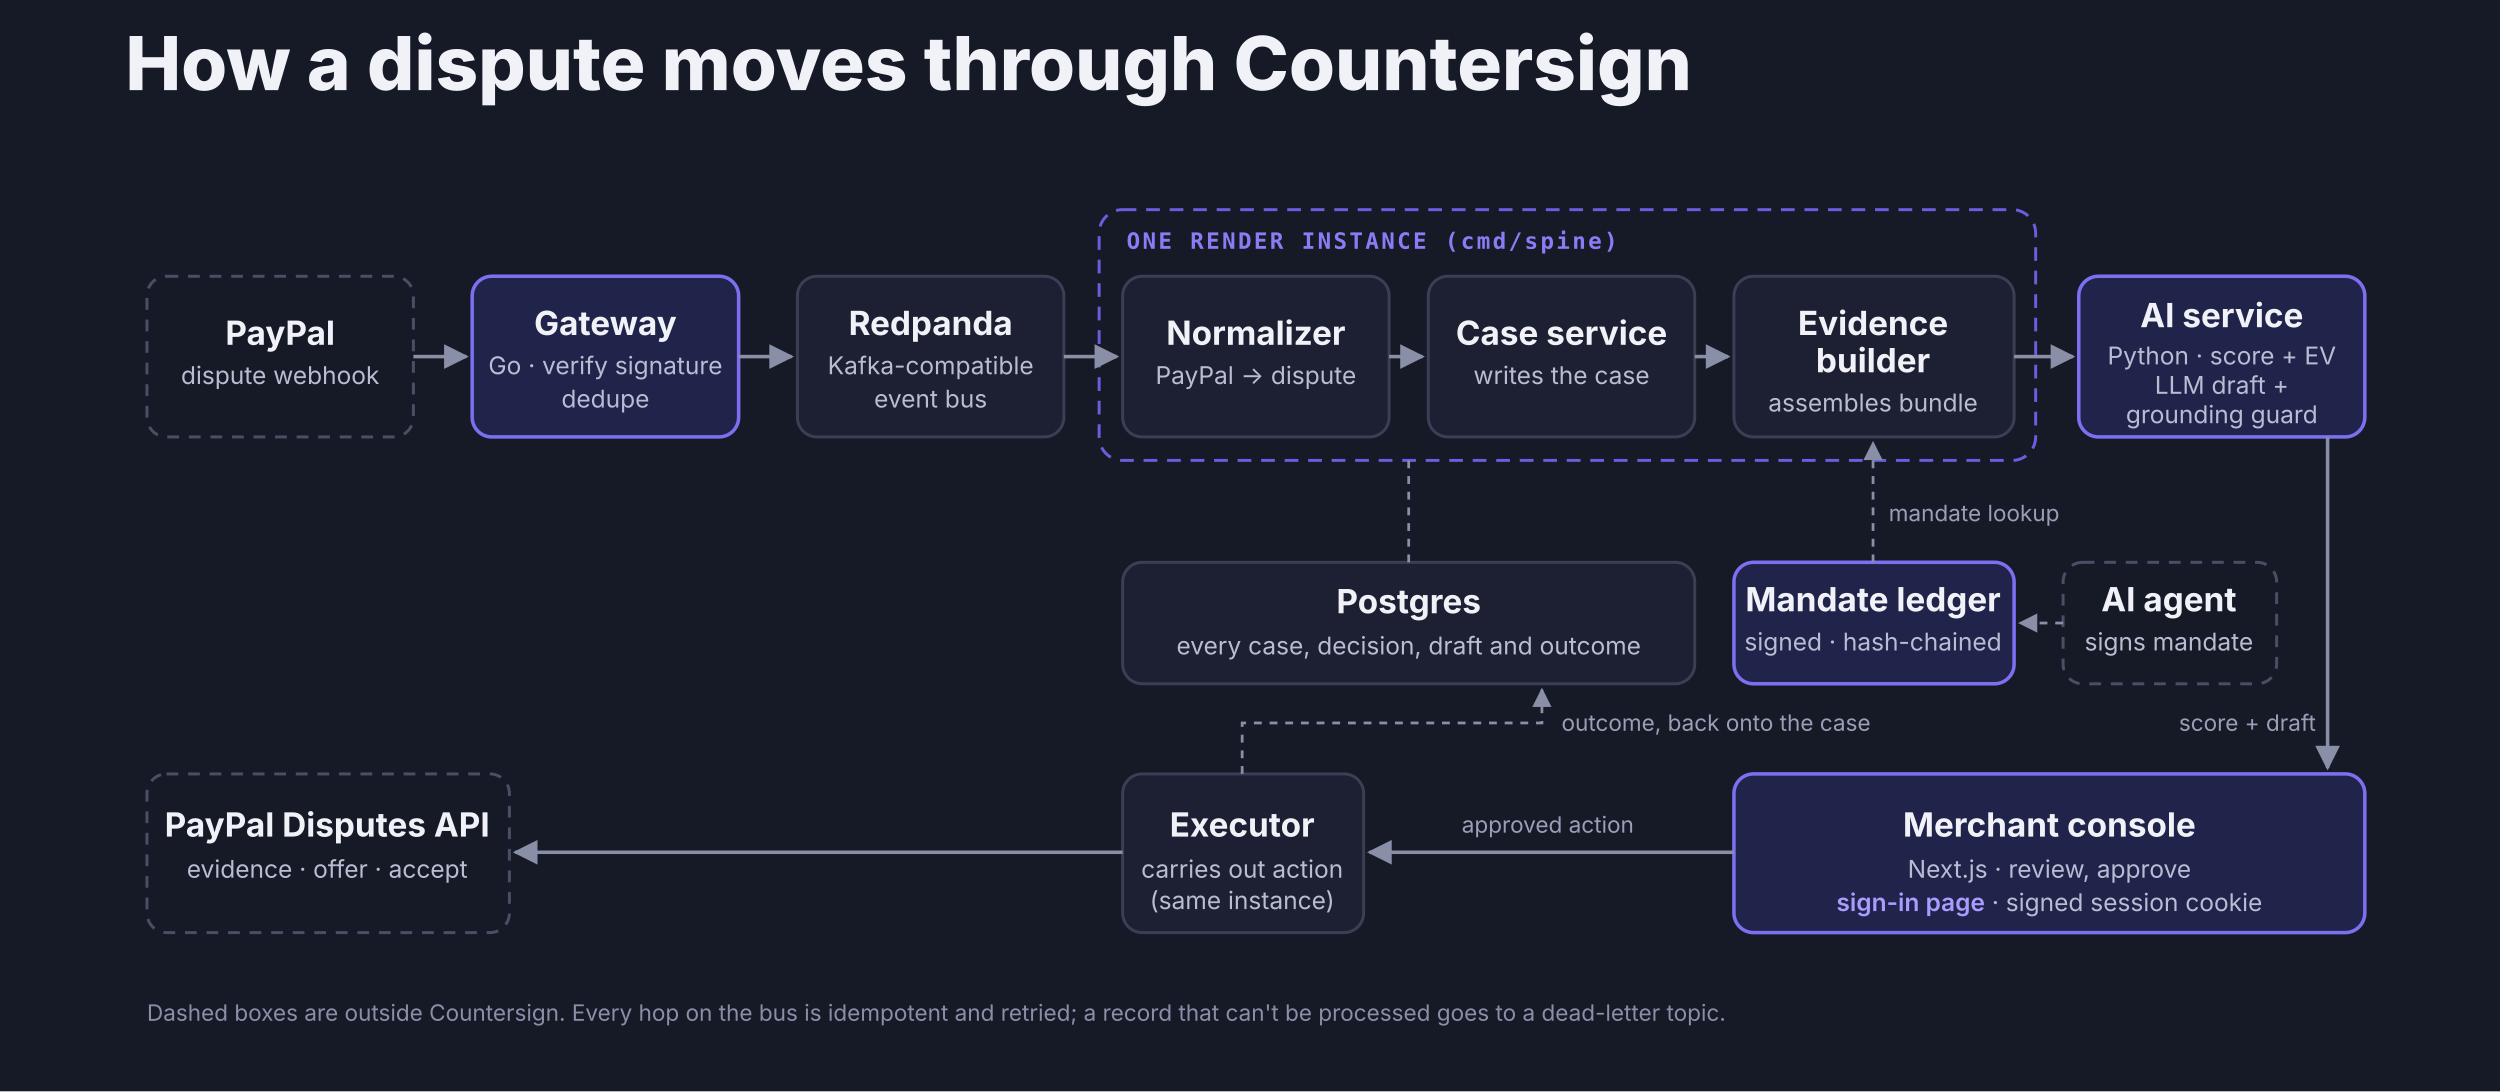
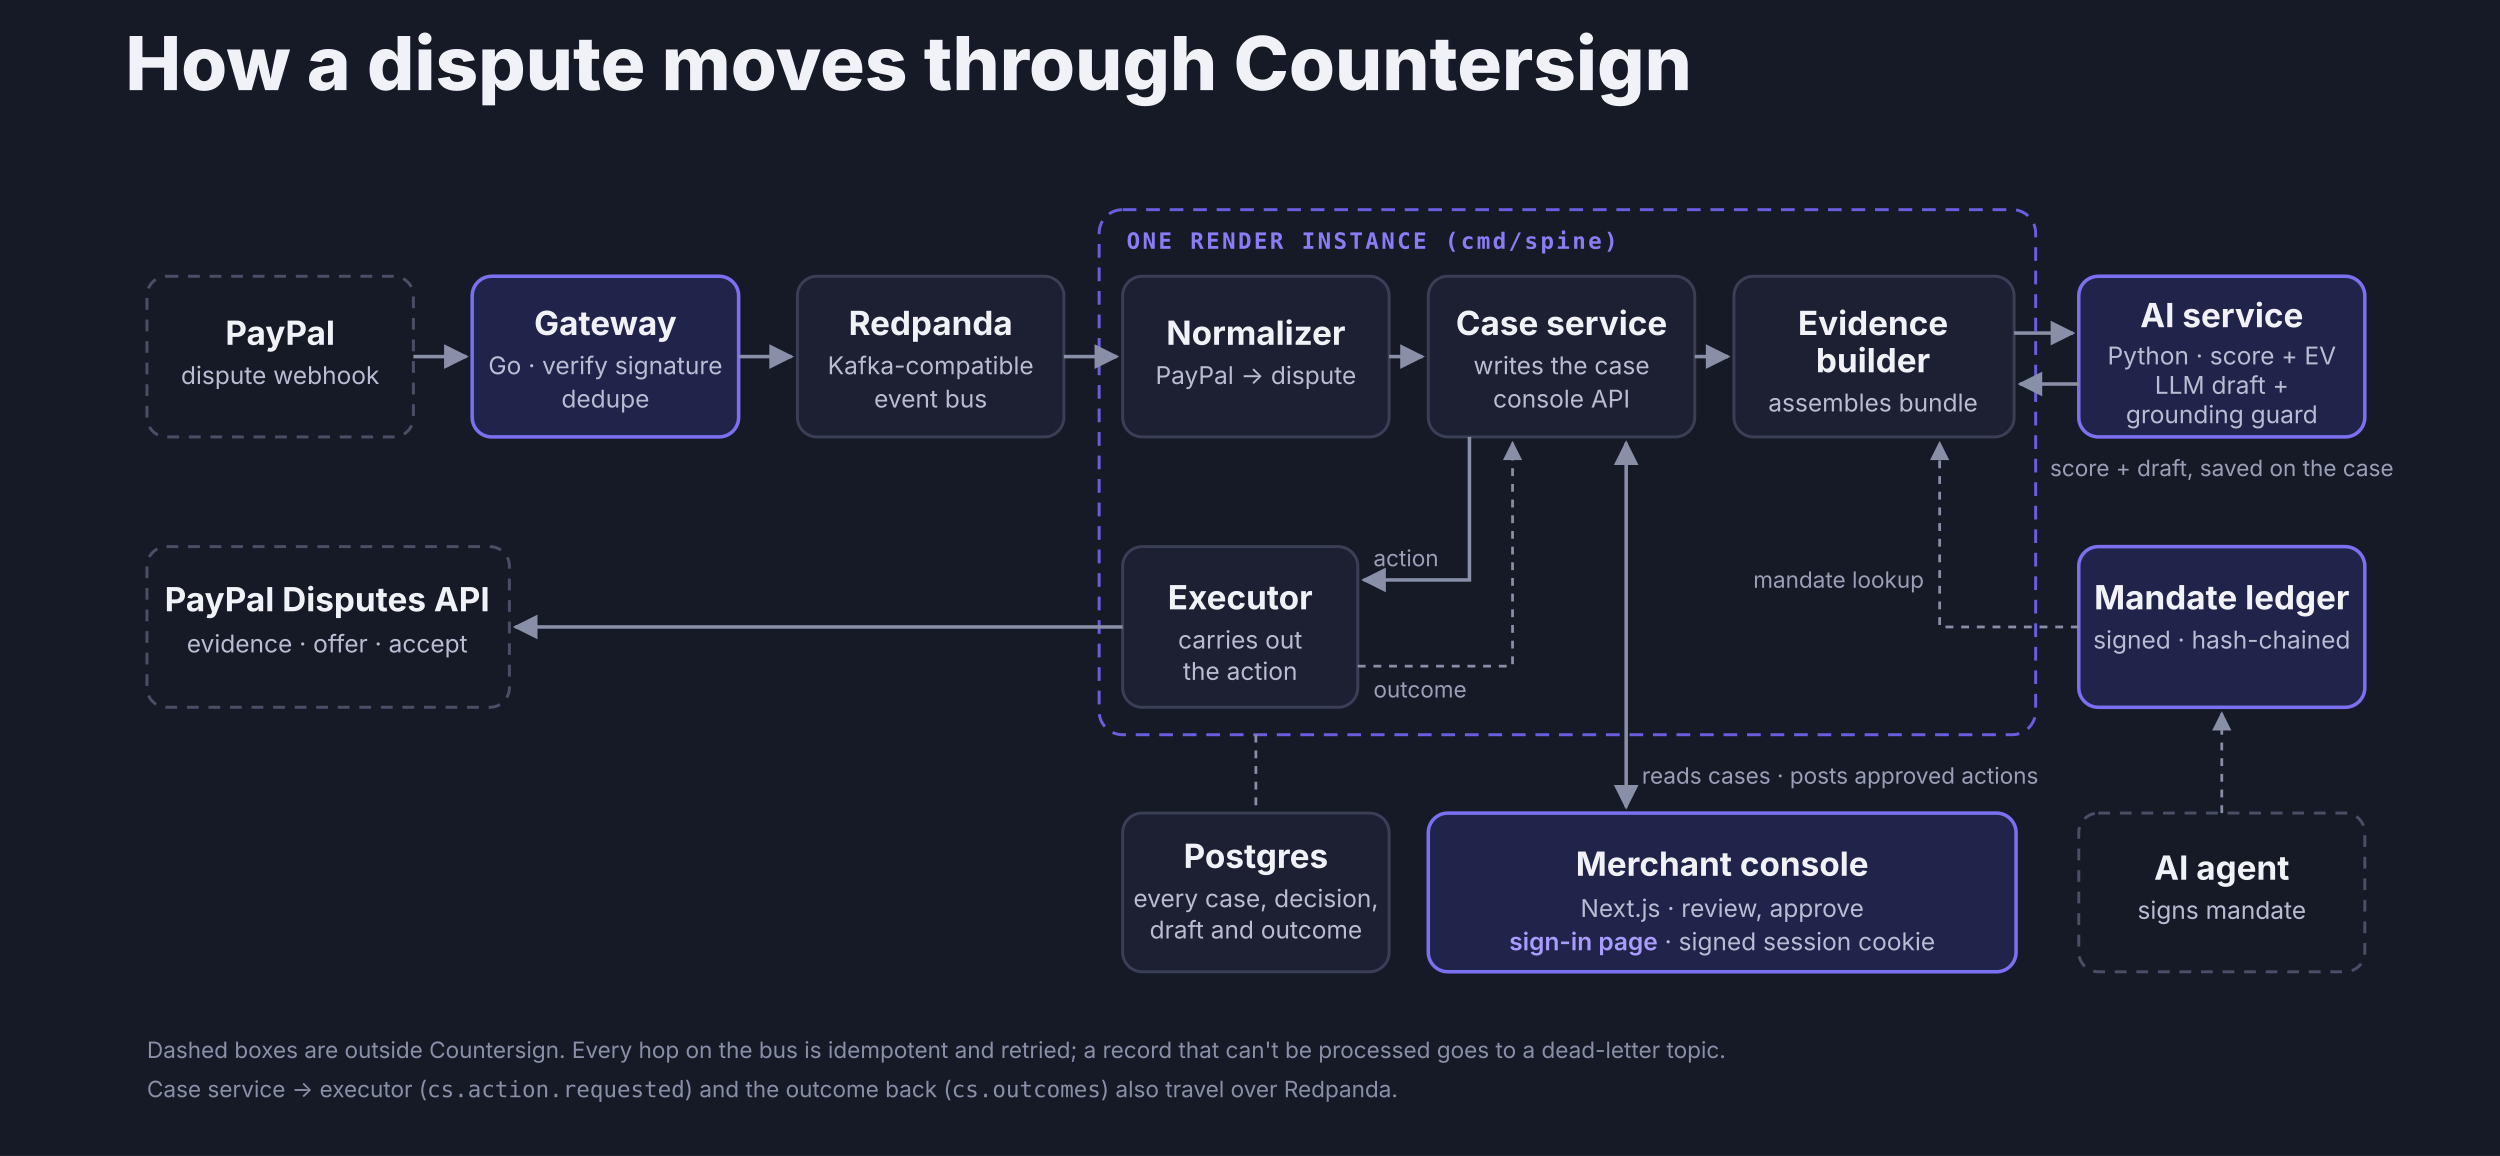
- <svg xmlns="http://www.w3.org/2000/svg" viewBox="0 0 1276 557" width="1276" height="557" role="img" aria-labelledby="title desc">
+ <svg xmlns="http://www.w3.org/2000/svg" viewBox="0 0 1276 590" width="1276" height="590" role="img" aria-labelledby="title desc">
  <defs>
    <marker id="arrow" viewBox="0 0 10 10" refX="9" refY="5" markerWidth="7" markerHeight="7" orient="auto-start-reverse">
      <path d="M0 0 L10 5 L0 10 z" fill="#8a8fa8" />
    </marker>
    <style>
      .bg { fill: #161a27; }
      .box { fill: #1c2032; stroke: #3a3f56; stroke-width: 1.5; }
      .hi { fill: #20234a; stroke: #7c6ff0; stroke-width: 1.8; }
      .ext { fill: none; stroke: #4a4f66; stroke-width: 1.5; stroke-dasharray: 6 5; }
      .group { fill: none; stroke: #6a5ee0; stroke-width: 1.5; stroke-dasharray: 7 5; }
      .t { font: 700 17px Inter, "Segoe UI", system-ui, sans-serif; fill: #f1f2f8; text-anchor: middle; }
      .s { font: 400 12.5px Inter, "Segoe UI", system-ui, sans-serif; fill: #b9bcd2; text-anchor: middle; }
      .lbl { font: 400 11.5px Inter, "Segoe UI", system-ui, sans-serif; fill: #9a9eb6; }
      .grp { font: 700 11.5px ui-monospace, "SF Mono", Menlo, monospace; fill: #8b7cf6; letter-spacing: 1.2px; }
      .h1 { font: 800 38px Inter, "Segoe UI", system-ui, sans-serif; fill: #f1f2f8; }
      .foot { font: 400 11.5px Inter, "Segoe UI", system-ui, sans-serif; fill: #8a8fa8; }
+       .mono { font-family: ui-monospace, "SF Mono", Menlo, monospace; }
      .line { fill: none; stroke: #8a8fa8; stroke-width: 1.8; }
      .dash { fill: none; stroke: #8a8fa8; stroke-width: 1.4; stroke-dasharray: 4 4; }
-       .new { fill: #8b7cf6; }
    </style>
  </defs>
-   <rect class="bg" width="1276" height="557" />
+   <rect class="bg" width="1276" height="590" />
  <text class="h1" x="64" y="46">How a dispute moves through Countersign</text>
-   <rect class="group" x="561" y="107" width="478" height="128" rx="12" />
+   <rect class="group" x="561" y="107" width="478" height="268" rx="12" />
  <text class="grp" x="575" y="127">ONE RENDER INSTANCE (cmd/spine)</text>
  <rect class="ext" x="75" y="141" width="136" height="82" rx="10" />
  <text class="t" x="143" y="176">PayPal</text>
  <text class="s" x="143" y="196">dispute webhook</text>
  <rect class="hi" x="241" y="141" width="136" height="82" rx="10" />
  <text class="t" x="309" y="171">Gateway</text>
  <text class="s" x="309" y="191">Go · verify signature</text>
  <text class="s" x="309" y="208">dedupe</text>
  <rect class="box" x="407" y="141" width="136" height="82" rx="10" />
  <text class="t" x="475" y="171">Redpanda</text>
  <text class="s" x="475" y="191">Kafka-compatible</text>
  <text class="s" x="475" y="208">event bus</text>
  <rect class="box" x="573" y="141" width="136" height="82" rx="10" />
  <text class="t" x="641" y="176">Normalizer</text>
  <text class="s" x="641" y="196">PayPal → dispute</text>
  <rect class="box" x="729" y="141" width="136" height="82" rx="10" />
-   <text class="t" x="797" y="176">Case service</text>
-   <text class="s" x="797" y="196">writes the case</text>
+   <text class="t" x="797" y="171">Case service</text>
+   <text class="s" x="797" y="191">writes the case</text>
+   <text class="s" x="797" y="208">console API</text>
  <rect class="box" x="885" y="141" width="143" height="82" rx="10" />
  <text class="t" x="956" y="171">Evidence</text>
  <text class="t" x="956" y="190">builder</text>
  <text class="s" x="956" y="210">assembles bundle</text>
  <rect class="hi" x="1061" y="141" width="146" height="82" rx="10" />
  <text class="t" x="1134" y="167">AI service</text>
  <text class="s" x="1134" y="186">Python · score + EV</text>
  <text class="s" x="1134" y="201">LLM draft +</text>
  <text class="s" x="1134" y="216">grounding guard</text>
  <path class="line" d="M211 182 H238" marker-end="url(#arrow)" />
  <path class="line" d="M377 182 H404" marker-end="url(#arrow)" />
  <path class="line" d="M543 182 H570" marker-end="url(#arrow)" />
  <path class="line" d="M709 182 H726" marker-end="url(#arrow)" />
  <path class="line" d="M865 182 H882" marker-end="url(#arrow)" />
-   <path class="line" d="M1028 182 H1058" marker-end="url(#arrow)" />
-   <rect class="box" x="573" y="287" width="292" height="62" rx="10" />
-   <text class="t" x="719" y="313">Postgres</text>
-   <text class="s" x="719" y="334">every case, decision, draft and outcome</text>
-   <path class="dash" d="M719 235 V287" />
-   <rect class="hi" x="885" y="287" width="143" height="62" rx="10" />
-   <text class="t" x="956" y="312">Mandate ledger</text>
-   <text class="s" x="956" y="332">signed · hash-chained</text>
-   <path class="dash" d="M956 287 V226" marker-end="url(#arrow)" />
-   <text class="lbl" x="964" y="266">mandate lookup</text>
-   <rect class="ext" x="1053" y="287" width="109" height="62" rx="10" />
-   <text class="t" x="1107" y="312">AI agent</text>
-   <text class="s" x="1107" y="332">signs mandate</text>
-   <path class="dash" d="M1053 318 H1031" marker-end="url(#arrow)" />
-   <path class="line" d="M1188 223 V392" marker-end="url(#arrow)" />
-   <text class="lbl" x="1182" y="373" text-anchor="end">score + draft</text>
-   <rect class="ext" x="75" y="395" width="185" height="81" rx="10" />
-   <text class="t" x="167" y="427">PayPal Disputes API</text>
-   <text class="s" x="167" y="448">evidence · offer · accept</text>
-   <rect class="box" x="573" y="395" width="123" height="81" rx="10" />
-   <text class="t" x="634" y="427">Executor</text>
-   <text class="s" x="634" y="448">carries out action</text>
-   <text class="s" x="634" y="464">(same instance)</text>
-   <rect class="hi" x="885" y="395" width="322" height="81" rx="10" />
-   <text class="t" x="1046" y="427">Merchant console</text>
-   <text class="s" x="1046" y="448">Next.js · review, approve</text>
-   <text class="s" x="1046" y="465">
-     <tspan class="new" font-weight="600" style="fill:#a99cff">sign-in page</tspan> · signed session cookie</text>
-   <path class="line" d="M885 435 H699" marker-end="url(#arrow)" />
-   <text class="lbl" x="790" y="425" text-anchor="middle">approved action</text>
-   <path class="line" d="M573 435 H263" marker-end="url(#arrow)" />
-   <path class="dash" d="M634 395 V369 H787 V352" marker-end="url(#arrow)" />
-   <text class="lbl" x="797" y="373">outcome, back onto the case</text>
-   <text class="foot" x="75" y="521">Dashed boxes are outside Countersign. Every hop on the bus is idempotent and retried; a record that can't be processed goes to a dead-letter topic.</text>
+   <path class="line" d="M1028 170 H1058" marker-end="url(#arrow)" />
+   <path class="line" d="M1061 196 H1031" marker-end="url(#arrow)" />
+   <text class="lbl" x="1134" y="243" text-anchor="middle">score + draft, saved on the case</text>
+   <rect class="box" x="573" y="279" width="120" height="82" rx="10" />
+   <text class="t" x="633" y="311">Executor</text>
+   <text class="s" x="633" y="331">carries out</text>
+   <text class="s" x="633" y="347">the action</text>
+   <path class="line" d="M750 223 V296 H696" marker-end="url(#arrow)" />
+   <text class="lbl" x="701" y="289">action</text>
+   <path class="dash" d="M693 340 H772 V226" marker-end="url(#arrow)" />
+   <text class="lbl" x="701" y="356">outcome</text>
+   <rect class="ext" x="75" y="279" width="185" height="82" rx="10" />
+   <text class="t" x="167" y="312">PayPal Disputes API</text>
+   <text class="s" x="167" y="333">evidence · offer · accept</text>
+   <path class="line" d="M573 320 H263" marker-end="url(#arrow)" />
+   <rect class="hi" x="1061" y="279" width="146" height="82" rx="10" />
+   <text class="t" x="1134" y="311">Mandate ledger</text>
+   <text class="s" x="1134" y="331">signed · hash-chained</text>
+   <path class="dash" d="M1061 320 H990 V226" marker-end="url(#arrow)" />
+   <text class="lbl" x="982" y="300" text-anchor="end">mandate lookup</text>
+   <rect class="ext" x="1061" y="415" width="146" height="81" rx="10" />
+   <text class="t" x="1134" y="449">AI agent</text>
+   <text class="s" x="1134" y="469">signs mandate</text>
+   <path class="dash" d="M1134 415 V364" marker-end="url(#arrow)" />
+   <rect class="box" x="573" y="415" width="136" height="81" rx="10" />
+   <text class="t" x="641" y="443">Postgres</text>
+   <text class="s" x="641" y="463">every case, decision,</text>
+   <text class="s" x="641" y="479">draft and outcome</text>
+   <path class="dash" d="M641 375 V415" />
+   <rect class="hi" x="729" y="415" width="300" height="81" rx="10" />
+   <text class="t" x="879" y="447">Merchant console</text>
+   <text class="s" x="879" y="468">Next.js · review, approve</text>
+   <text class="s" x="879" y="485">
+     <tspan font-weight="600" style="fill:#a99cff">sign-in page</tspan> · signed session cookie</text>
+   <path class="line" d="M830 412 V226" marker-start="url(#arrow)" marker-end="url(#arrow)" />
+   <text class="lbl" x="838" y="400">reads cases · posts approved actions</text>
+   <text class="foot" x="75" y="540">Dashed boxes are outside Countersign. Every hop on the bus is idempotent and retried; a record that can't be processed goes to a dead-letter topic.</text>
+   <text class="foot" x="75" y="560">Case service → executor (<tspan class="mono">cs.action.requested</tspan>) and the outcome back (<tspan class="mono">cs.outcomes</tspan>) also travel over Redpanda.</text>
</svg>
